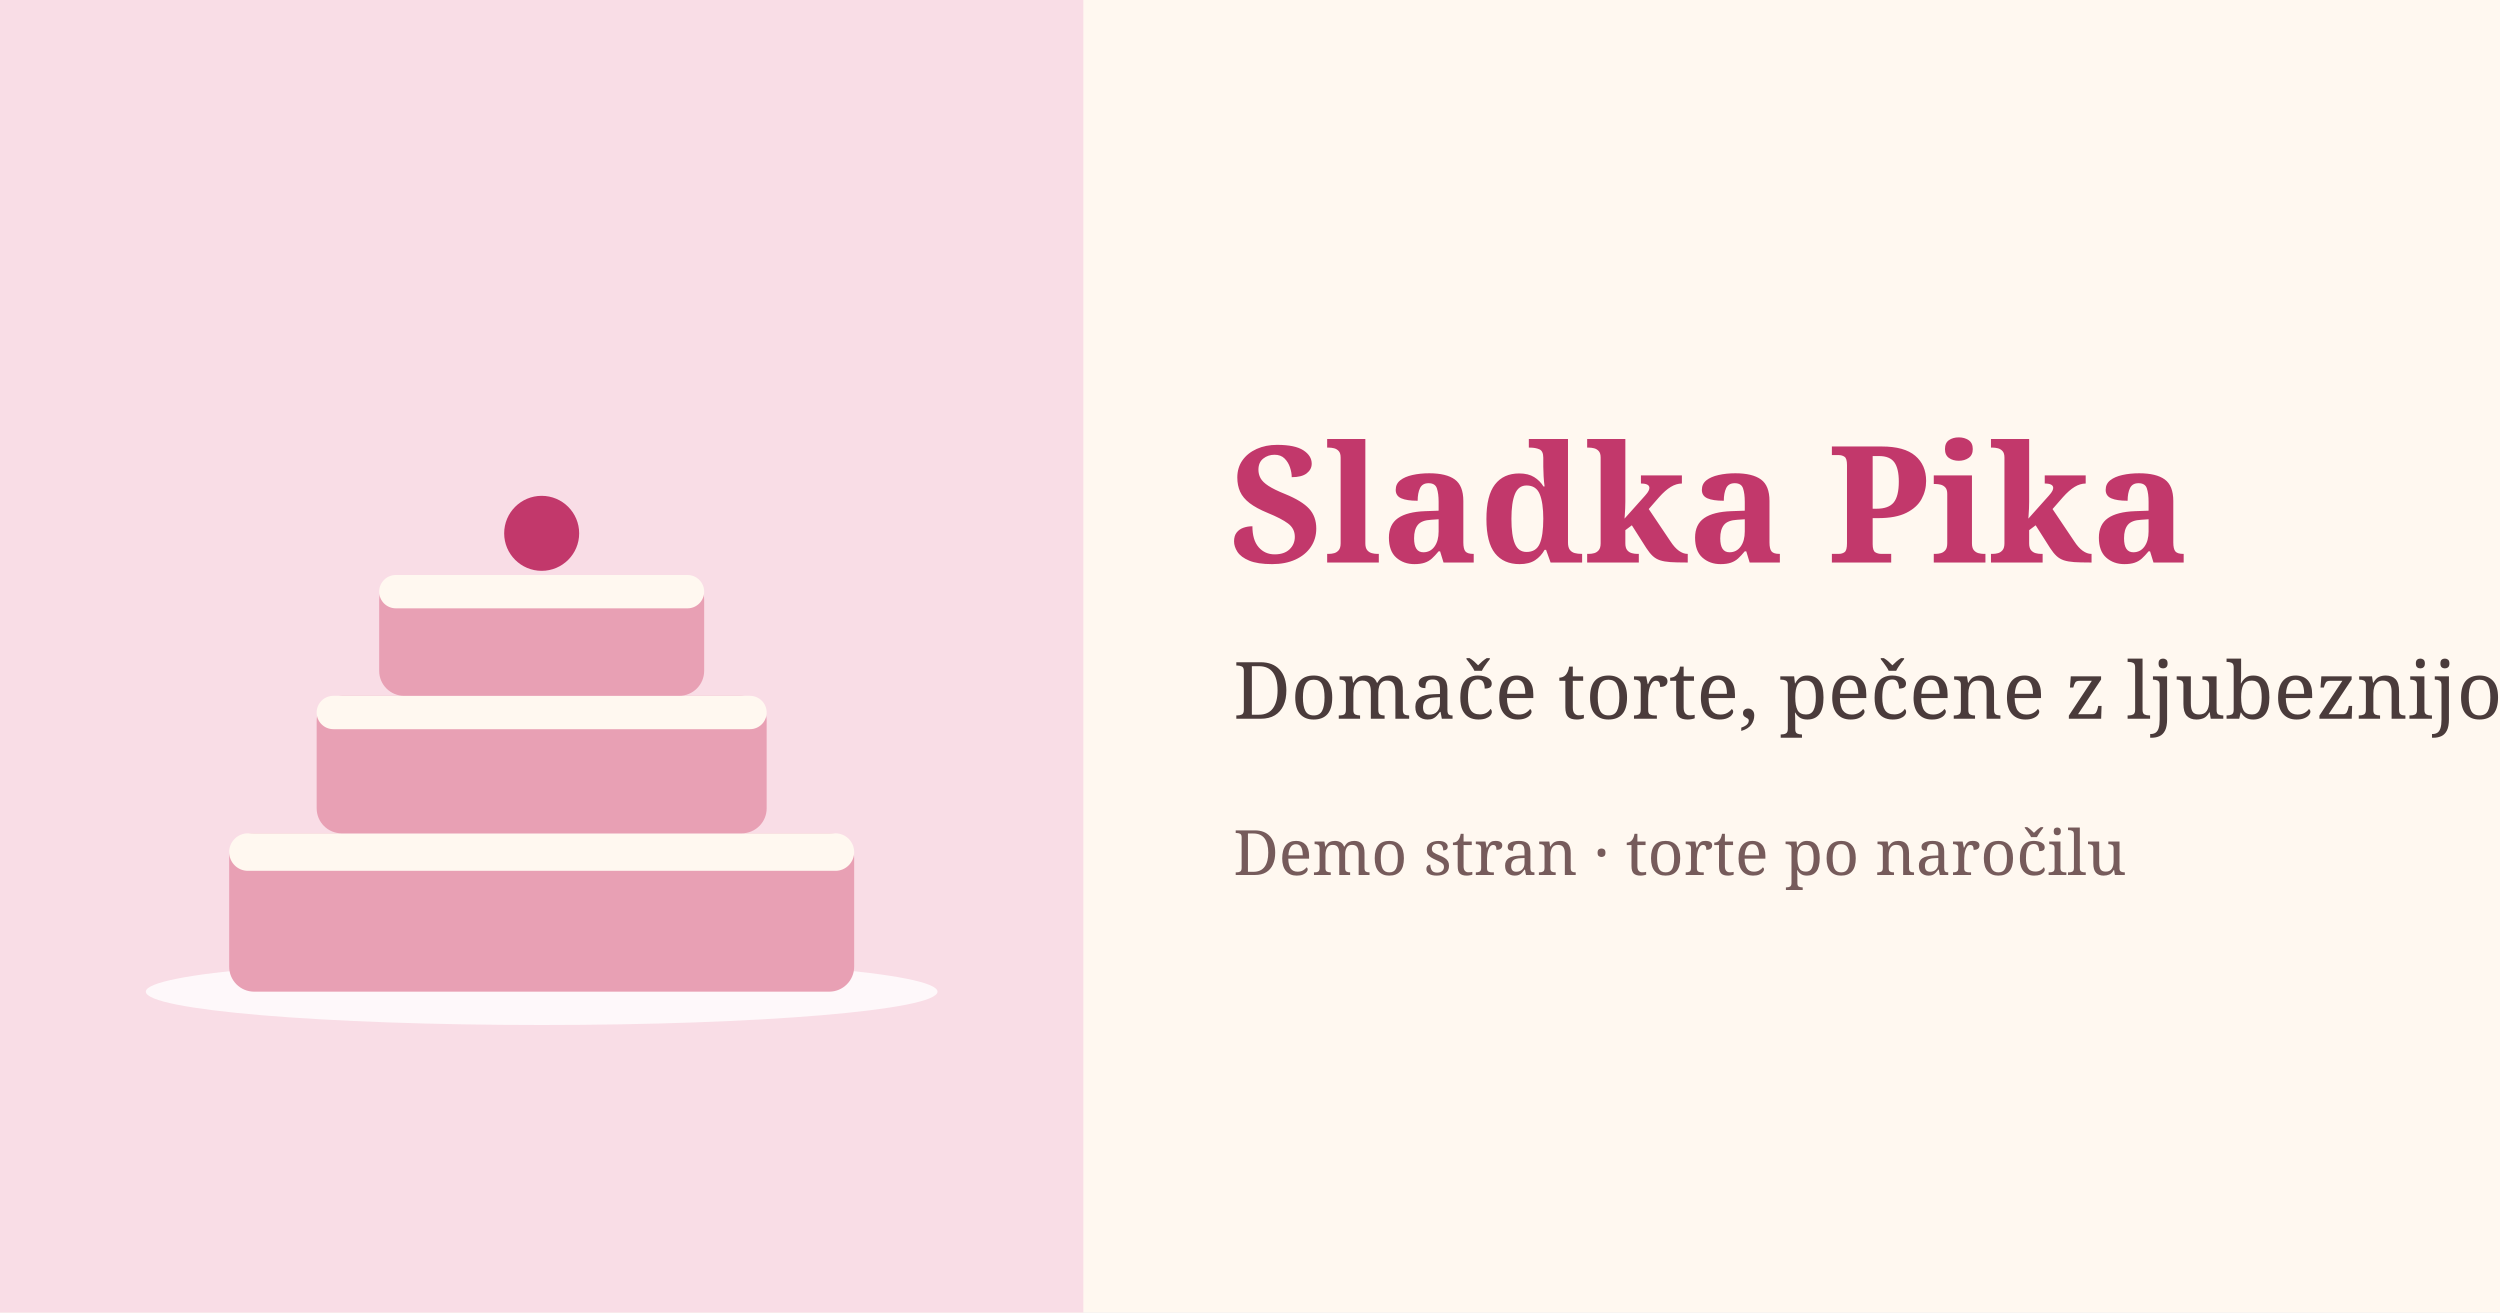
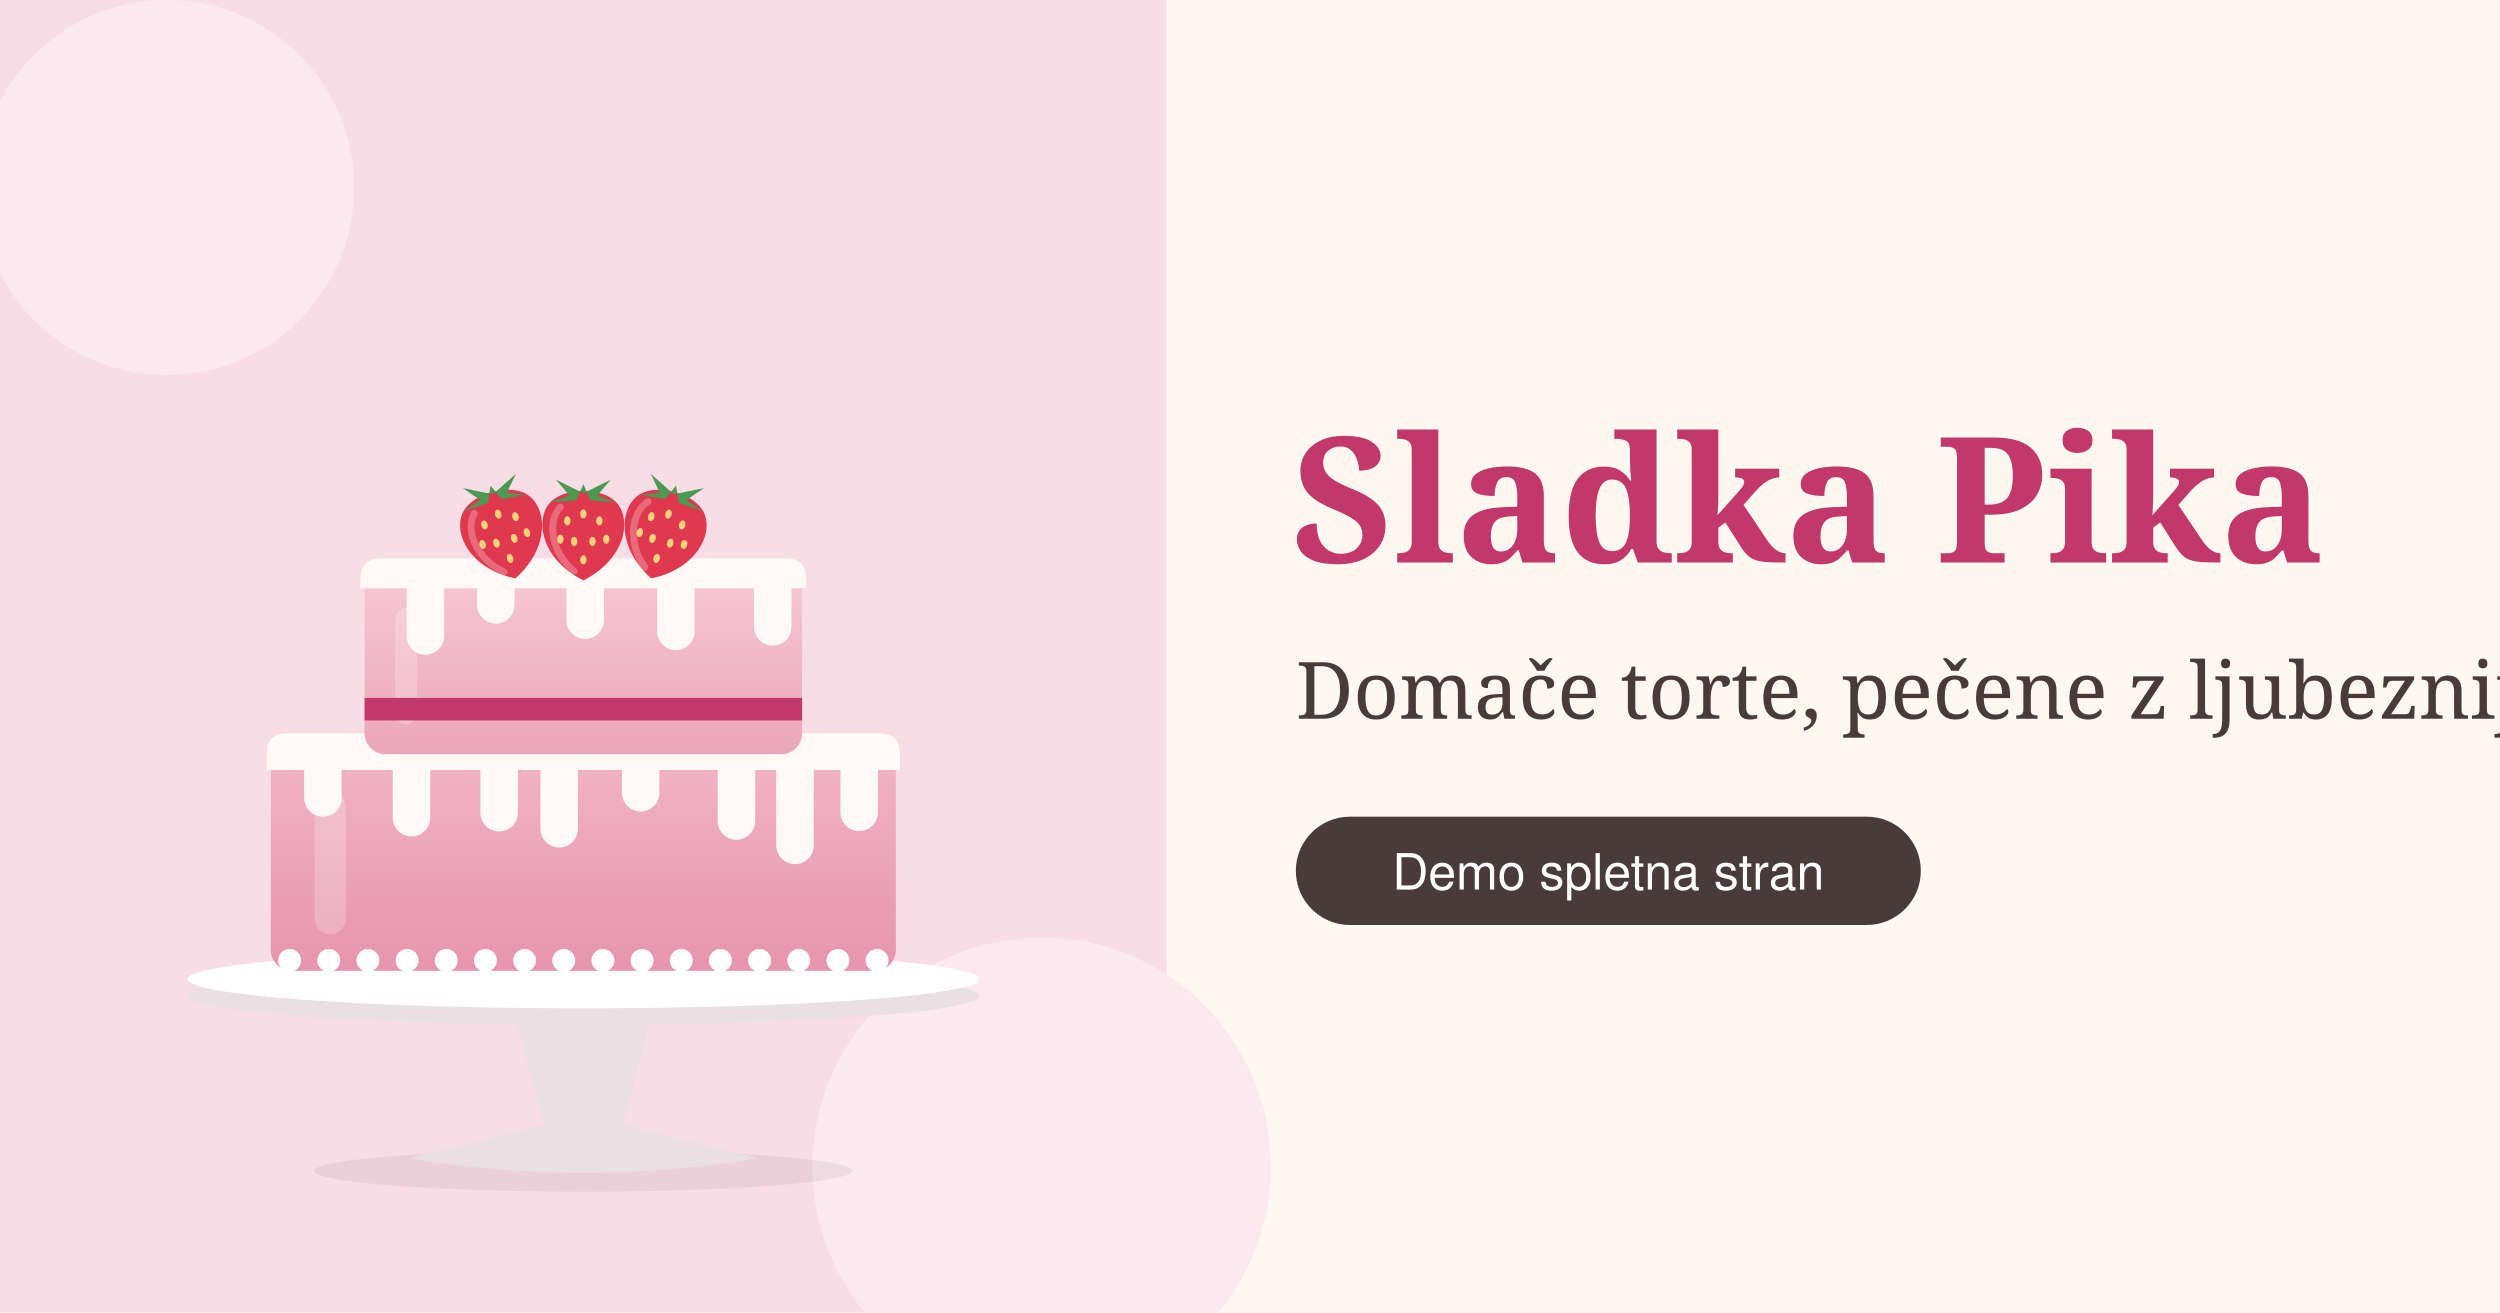
- <svg xmlns="http://www.w3.org/2000/svg" viewBox="0 0 1200 630" width="1200" height="630">
+ <svg xmlns="http://www.w3.org/2000/svg" viewBox="0 0 1200 630" width="1200" height="630" role="img">
+   <defs>
+     <linearGradient id="g1" x1="0" y1="0" x2="0" y2="1">
+       <stop offset="0" stop-color="#f2b6c6" />
+       <stop offset="1" stop-color="#e695ac" />
+     </linearGradient>
+     <linearGradient id="g2" x1="0" y1="0" x2="0" y2="1">
+       <stop offset="0" stop-color="#f7c9d5" />
+       <stop offset="1" stop-color="#eaa6ba" />
+     </linearGradient>
+   </defs>
  <rect width="1200" height="630" fill="#fff8f0" />
-   <rect x="0" y="0" width="520" height="630" fill="#f9dde6" />
-   <ellipse cx="260" cy="476" rx="190" ry="16" fill="#ffffff" opacity="0.8" />
-   <rect x="110" y="400" width="300" height="76" rx="12" fill="#e8a0b4" />
-   <rect x="110" y="400" width="300" height="18" rx="9" fill="#fff8f0" />
-   <rect x="152" y="334" width="216" height="66" rx="12" fill="#e8a0b4" />
-   <rect x="152" y="334" width="216" height="16" rx="8" fill="#fff8f0" />
-   <rect x="182" y="276" width="156" height="58" rx="12" fill="#e8a0b4" />
-   <rect x="182" y="276" width="156" height="16" rx="8" fill="#fff8f0" />
-   <circle cx="260" cy="256" r="18" fill="#c2386b" />
-   <text x="590" y="270" font-family="Georgia, serif" font-size="78" font-weight="bold" fill="#c2386b">Sladka Pika</text>
-   <text x="592" y="345" font-family="Georgia, serif" font-size="38" fill="#4a3b3b">Domače torte, pečene z ljubeznijo</text>
-   <text x="592" y="420" font-family="Georgia, serif" font-size="30" fill="#765b5b">Demo stran · torte po naročilu</text>
+   <rect width="560" height="630" fill="#f9dde6" />
+   <circle cx="80" cy="90" r="90" fill="#fbe9ef" />
+   <circle cx="500" cy="560" r="110" fill="#fbe9ef" />
+   <ellipse cx="280" cy="562" rx="129.2" ry="10" fill="#000" opacity="0.06" />
+   <path d="M245.8 482 L261 540 L196.4 556 Q280 570 363.6 556 L299 540 L314.2 482 Z" fill="#eadfe3" />
+   <ellipse cx="280" cy="478" rx="190" ry="14" fill="#eadfe3" />
+   <ellipse cx="280" cy="470" rx="190" ry="14" fill="#ffffff" />
+   <rect x="130" y="356" width="300" height="110" rx="10" fill="url(#g1)" />
+   <rect x="151" y="380.2" width="15" height="68.2" rx="7.5" fill="#fff" opacity="0.22" />
+   <path d="M128 362 Q128 352 138 352 L422 352 Q432 352 432 362 L432 369.6 L421.4 369.6 L421.4 389.9 A9 9 0 0 1 403.4 389.9 L403.4 369.6 L390.6 369.6 L390.6 405.8 A9 9 0 0 1 372.6 405.8 L372.6 369.6 L362.5 369.6 L362.5 394.1 A9 9 0 0 1 344.5 394.1 L344.5 369.6 L316.5 369.6 L316.5 380.5 A9 9 0 0 1 298.5 380.5 L298.5 369.6 L277.4 369.6 L277.4 397.8 A9 9 0 0 1 259.4 397.8 L259.4 369.6 L248.6 369.6 L248.6 390.1 A9 9 0 0 1 230.6 390.1 L230.6 369.6 L206.5 369.6 L206.5 392.5 A9 9 0 0 1 188.5 392.5 L188.5 369.6 L164 369.6 L164 383 A9 9 0 0 1 146 383 L146 369.6 L128 369.6 Z" fill="#fffaf3" />
+   <circle cx="139" cy="461" r="5.5" fill="#ffffff" />
+   <circle cx="157.8" cy="461" r="5.5" fill="#ffffff" />
+   <circle cx="176.6" cy="461" r="5.5" fill="#ffffff" />
+   <circle cx="195.4" cy="461" r="5.5" fill="#ffffff" />
+   <circle cx="214.2" cy="461" r="5.5" fill="#ffffff" />
+   <circle cx="233" cy="461" r="5.5" fill="#ffffff" />
+   <circle cx="251.8" cy="461" r="5.5" fill="#ffffff" />
+   <circle cx="270.6" cy="461" r="5.5" fill="#ffffff" />
+   <circle cx="289.4" cy="461" r="5.5" fill="#ffffff" />
+   <circle cx="308.2" cy="461" r="5.5" fill="#ffffff" />
+   <circle cx="327" cy="461" r="5.5" fill="#ffffff" />
+   <circle cx="345.8" cy="461" r="5.5" fill="#ffffff" />
+   <circle cx="364.6" cy="461" r="5.5" fill="#ffffff" />
+   <circle cx="383.4" cy="461" r="5.5" fill="#ffffff" />
+   <circle cx="402.2" cy="461" r="5.5" fill="#ffffff" />
+   <circle cx="421" cy="461" r="5.5" fill="#ffffff" />
+   <rect x="175" y="272" width="210" height="90" rx="10" fill="url(#g2)" />
+   <rect x="189.7" y="291.8" width="10.5" height="55.8" rx="5.2" fill="#fff" opacity="0.22" />
+   <rect x="175" y="335" width="210" height="10.8" fill="#c2386b" />
+   <path d="M173 278 Q173 268 183 268 L377 268 Q387 268 387 278 L387 282.4 L379.9 282.4 L379.9 300.9 A9 9 0 0 1 361.9 300.9 L361.9 282.4 L333.4 282.4 L333.4 303.1 A9 9 0 0 1 315.4 303.1 L315.4 282.4 L289.9 282.4 L289.9 297.7 A9 9 0 0 1 271.9 297.7 L271.9 282.4 L247 282.4 L247 290.3 A9 9 0 0 1 229 290.3 L229 282.4 L213.2 282.4 L213.2 305.3 A9 9 0 0 1 195.2 305.3 L195.2 282.4 L173 282.4 Z" fill="#fffaf3" />
+   <g transform="translate(240 250) rotate(-15) scale(1.1)">
+     <path d="M0 26 C-20 16 -22 -4 -12 -10 C-6 -14 6 -14 12 -10 C22 -4 20 16 0 26 Z" fill="#e0384f" />
+     <path d="M-4 22 C-14 14 -16 0 -10 -6" stroke="#fff" stroke-width="3" fill="none" opacity="0.25" stroke-linecap="round" />
+     <ellipse cx="-7" cy="0" rx="1.4" ry="2" fill="#ffd27a" />
+     <ellipse cx="0" cy="-3" rx="1.4" ry="2" fill="#ffd27a" />
+     <ellipse cx="7" cy="0" rx="1.4" ry="2" fill="#ffd27a" />
+     <ellipse cx="-4" cy="9" rx="1.4" ry="2" fill="#ffd27a" />
+     <ellipse cx="4" cy="9" rx="1.4" ry="2" fill="#ffd27a" />
+     <ellipse cx="0" cy="17" rx="1.4" ry="2" fill="#ffd27a" />
+     <ellipse cx="-10" cy="8" rx="1.4" ry="2" fill="#ffd27a" />
+     <ellipse cx="10" cy="8" rx="1.4" ry="2" fill="#ffd27a" />
+     <path d="M0 -12 L-12 -18 L-6 -11 L-14 -8 L-3 -9 L0 -16 L3 -9 L14 -8 L6 -11 L12 -18 Z" fill="#4c9a52" />
+   </g>
+   <g transform="translate(280 250) rotate(0) scale(1.1)">
+     <path d="M0 26 C-20 16 -22 -4 -12 -10 C-6 -14 6 -14 12 -10 C22 -4 20 16 0 26 Z" fill="#e0384f" />
+     <path d="M-4 22 C-14 14 -16 0 -10 -6" stroke="#fff" stroke-width="3" fill="none" opacity="0.25" stroke-linecap="round" />
+     <ellipse cx="-7" cy="0" rx="1.4" ry="2" fill="#ffd27a" />
+     <ellipse cx="0" cy="-3" rx="1.4" ry="2" fill="#ffd27a" />
+     <ellipse cx="7" cy="0" rx="1.4" ry="2" fill="#ffd27a" />
+     <ellipse cx="-4" cy="9" rx="1.4" ry="2" fill="#ffd27a" />
+     <ellipse cx="4" cy="9" rx="1.4" ry="2" fill="#ffd27a" />
+     <ellipse cx="0" cy="17" rx="1.4" ry="2" fill="#ffd27a" />
+     <ellipse cx="-10" cy="8" rx="1.4" ry="2" fill="#ffd27a" />
+     <ellipse cx="10" cy="8" rx="1.4" ry="2" fill="#ffd27a" />
+     <path d="M0 -12 L-12 -18 L-6 -11 L-14 -8 L-3 -9 L0 -16 L3 -9 L14 -8 L6 -11 L12 -18 Z" fill="#4c9a52" />
+   </g>
+   <g transform="translate(320 250) rotate(15) scale(1.1)">
+     <path d="M0 26 C-20 16 -22 -4 -12 -10 C-6 -14 6 -14 12 -10 C22 -4 20 16 0 26 Z" fill="#e0384f" />
+     <path d="M-4 22 C-14 14 -16 0 -10 -6" stroke="#fff" stroke-width="3" fill="none" opacity="0.25" stroke-linecap="round" />
+     <ellipse cx="-7" cy="0" rx="1.4" ry="2" fill="#ffd27a" />
+     <ellipse cx="0" cy="-3" rx="1.4" ry="2" fill="#ffd27a" />
+     <ellipse cx="7" cy="0" rx="1.4" ry="2" fill="#ffd27a" />
+     <ellipse cx="-4" cy="9" rx="1.4" ry="2" fill="#ffd27a" />
+     <ellipse cx="4" cy="9" rx="1.4" ry="2" fill="#ffd27a" />
+     <ellipse cx="0" cy="17" rx="1.4" ry="2" fill="#ffd27a" />
+     <ellipse cx="-10" cy="8" rx="1.4" ry="2" fill="#ffd27a" />
+     <ellipse cx="10" cy="8" rx="1.4" ry="2" fill="#ffd27a" />
+     <path d="M0 -12 L-12 -18 L-6 -11 L-14 -8 L-3 -9 L0 -16 L3 -9 L14 -8 L6 -11 L12 -18 Z" fill="#4c9a52" />
+   </g>
+   <text x="620" y="270" font-family="Georgia, serif" font-size="84" font-weight="bold" fill="#c2386b">Sladka Pika</text>
+   <text x="622" y="345" font-family="Georgia, serif" font-size="38" fill="#4a3b3b">Domače torte, pečene z ljubeznijo</text>
+   <rect x="622" y="392" width="300" height="52" rx="26" fill="#4a3b3b" />
+   <text x="772" y="427" text-anchor="middle" font-family="Helvetica, Arial, sans-serif" font-size="24" fill="#ffffff">Demo spletna stran</text>
</svg>
